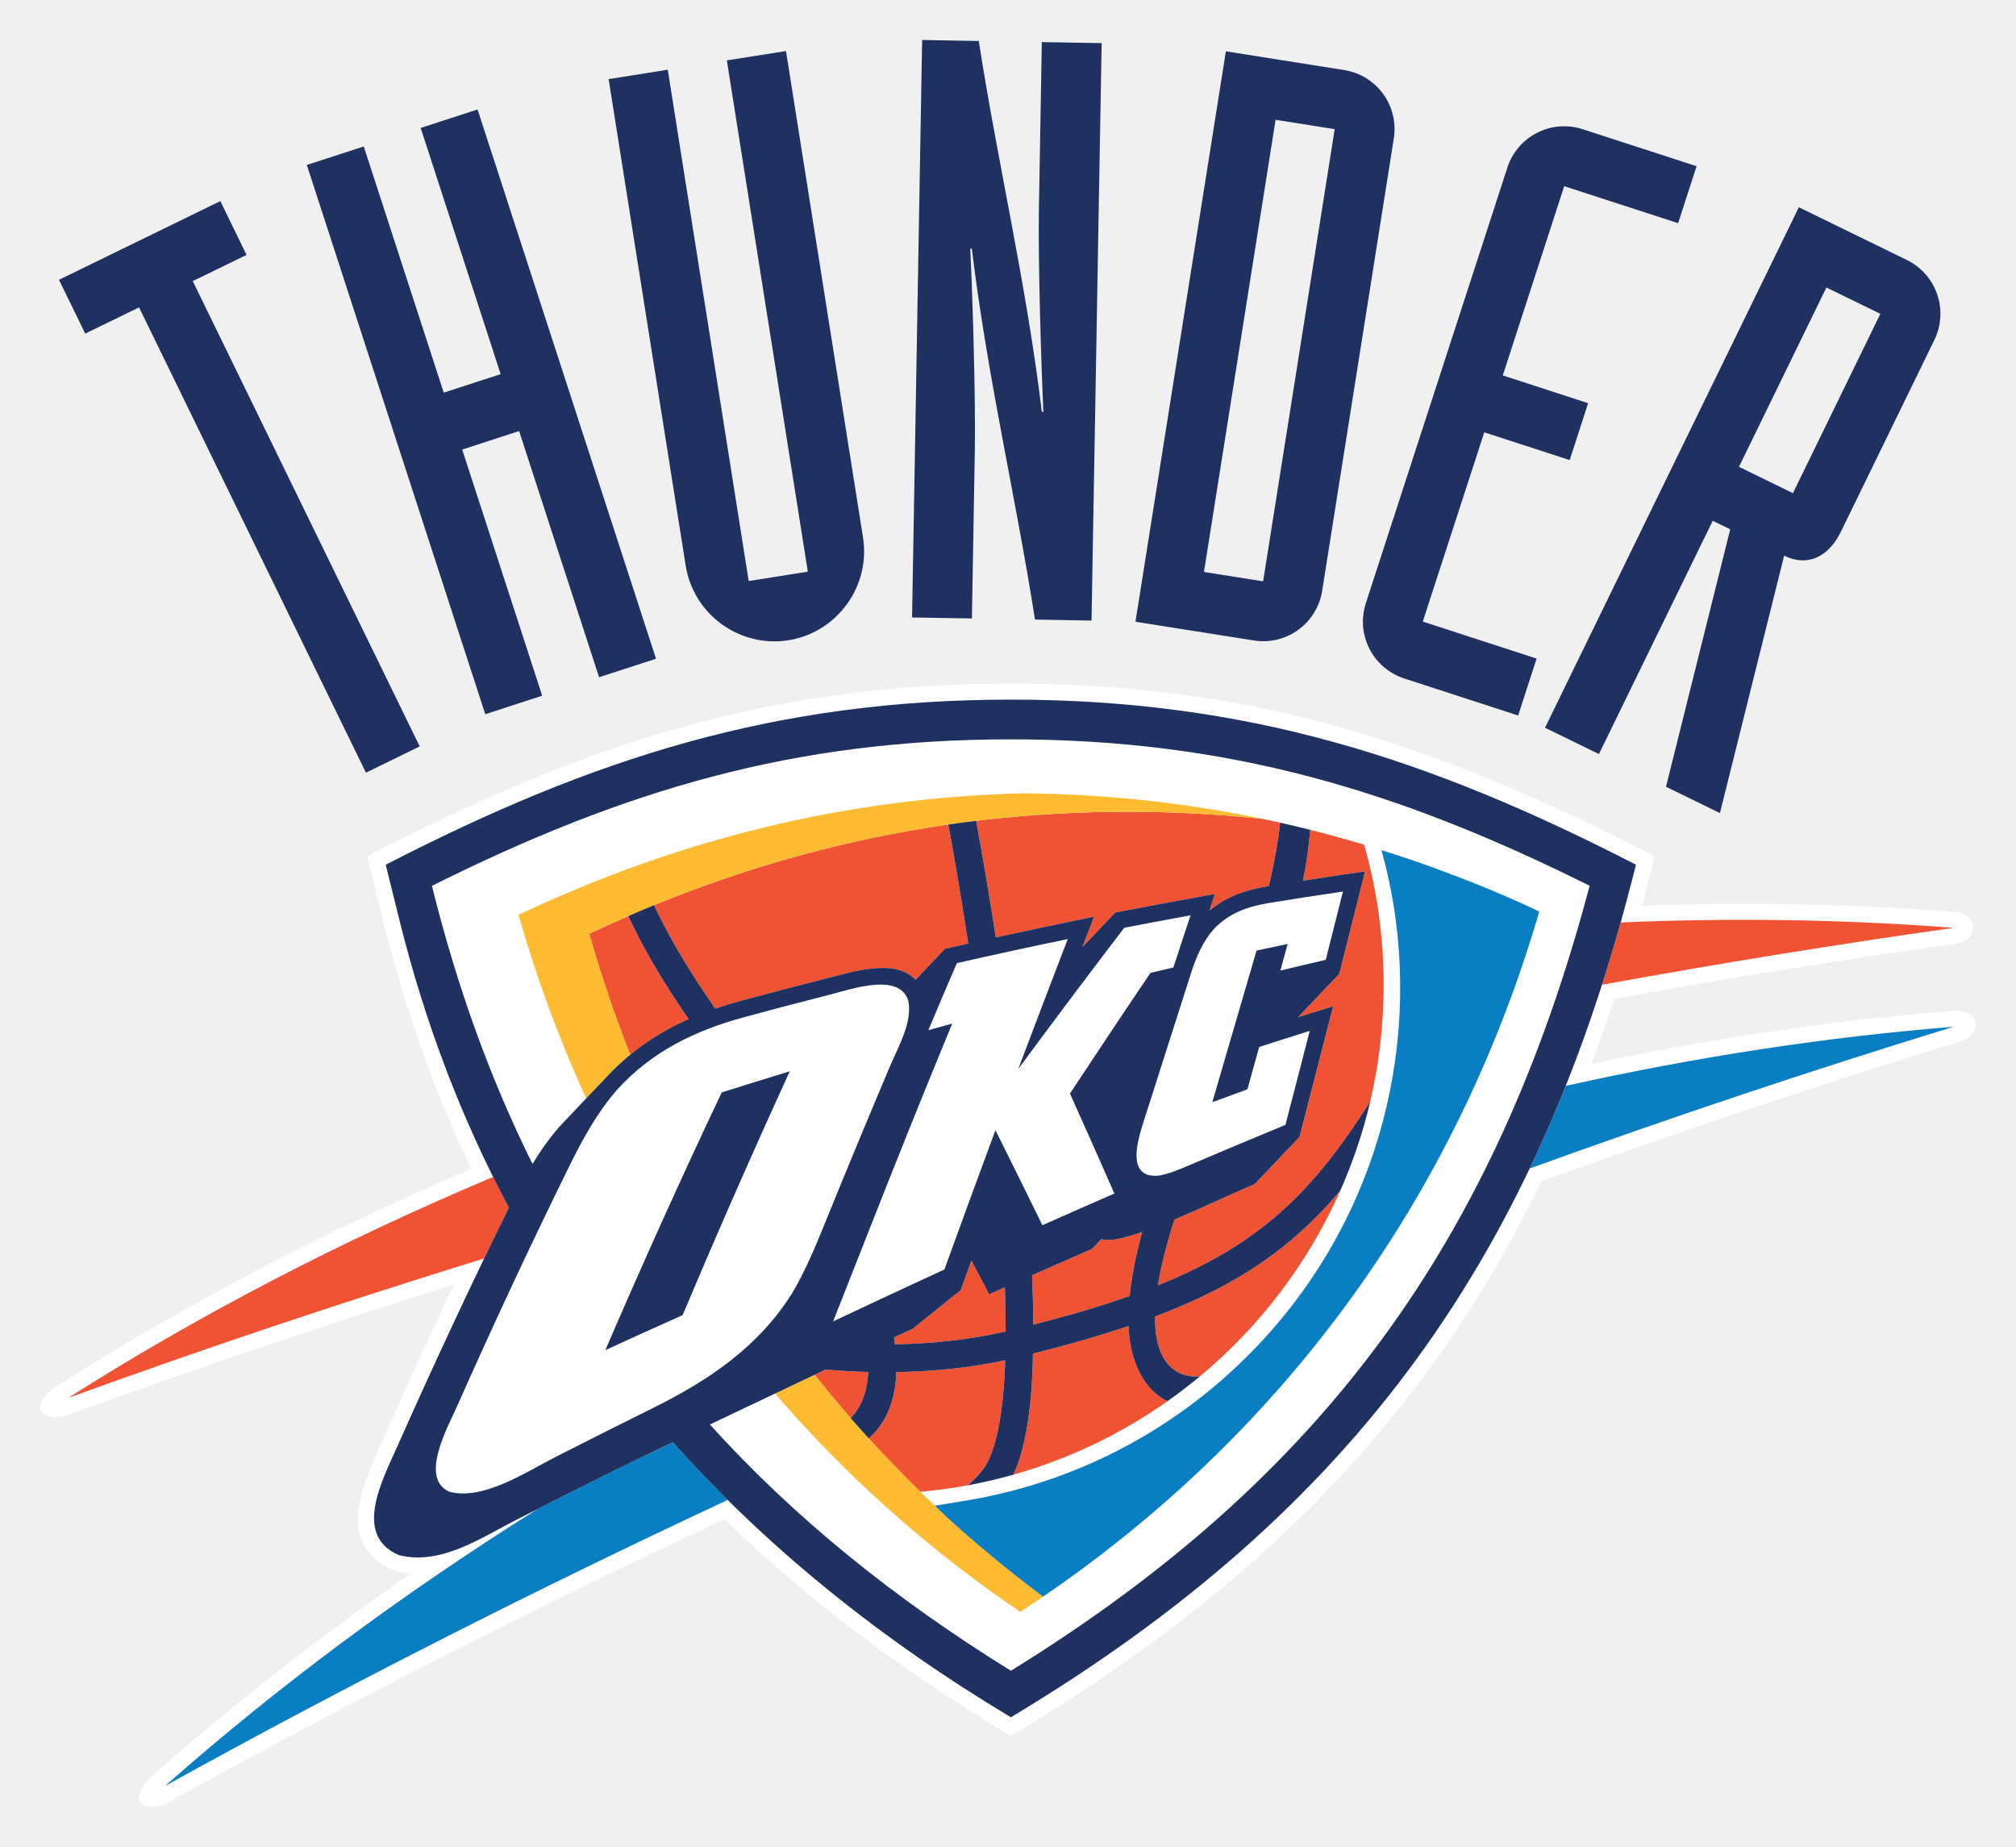
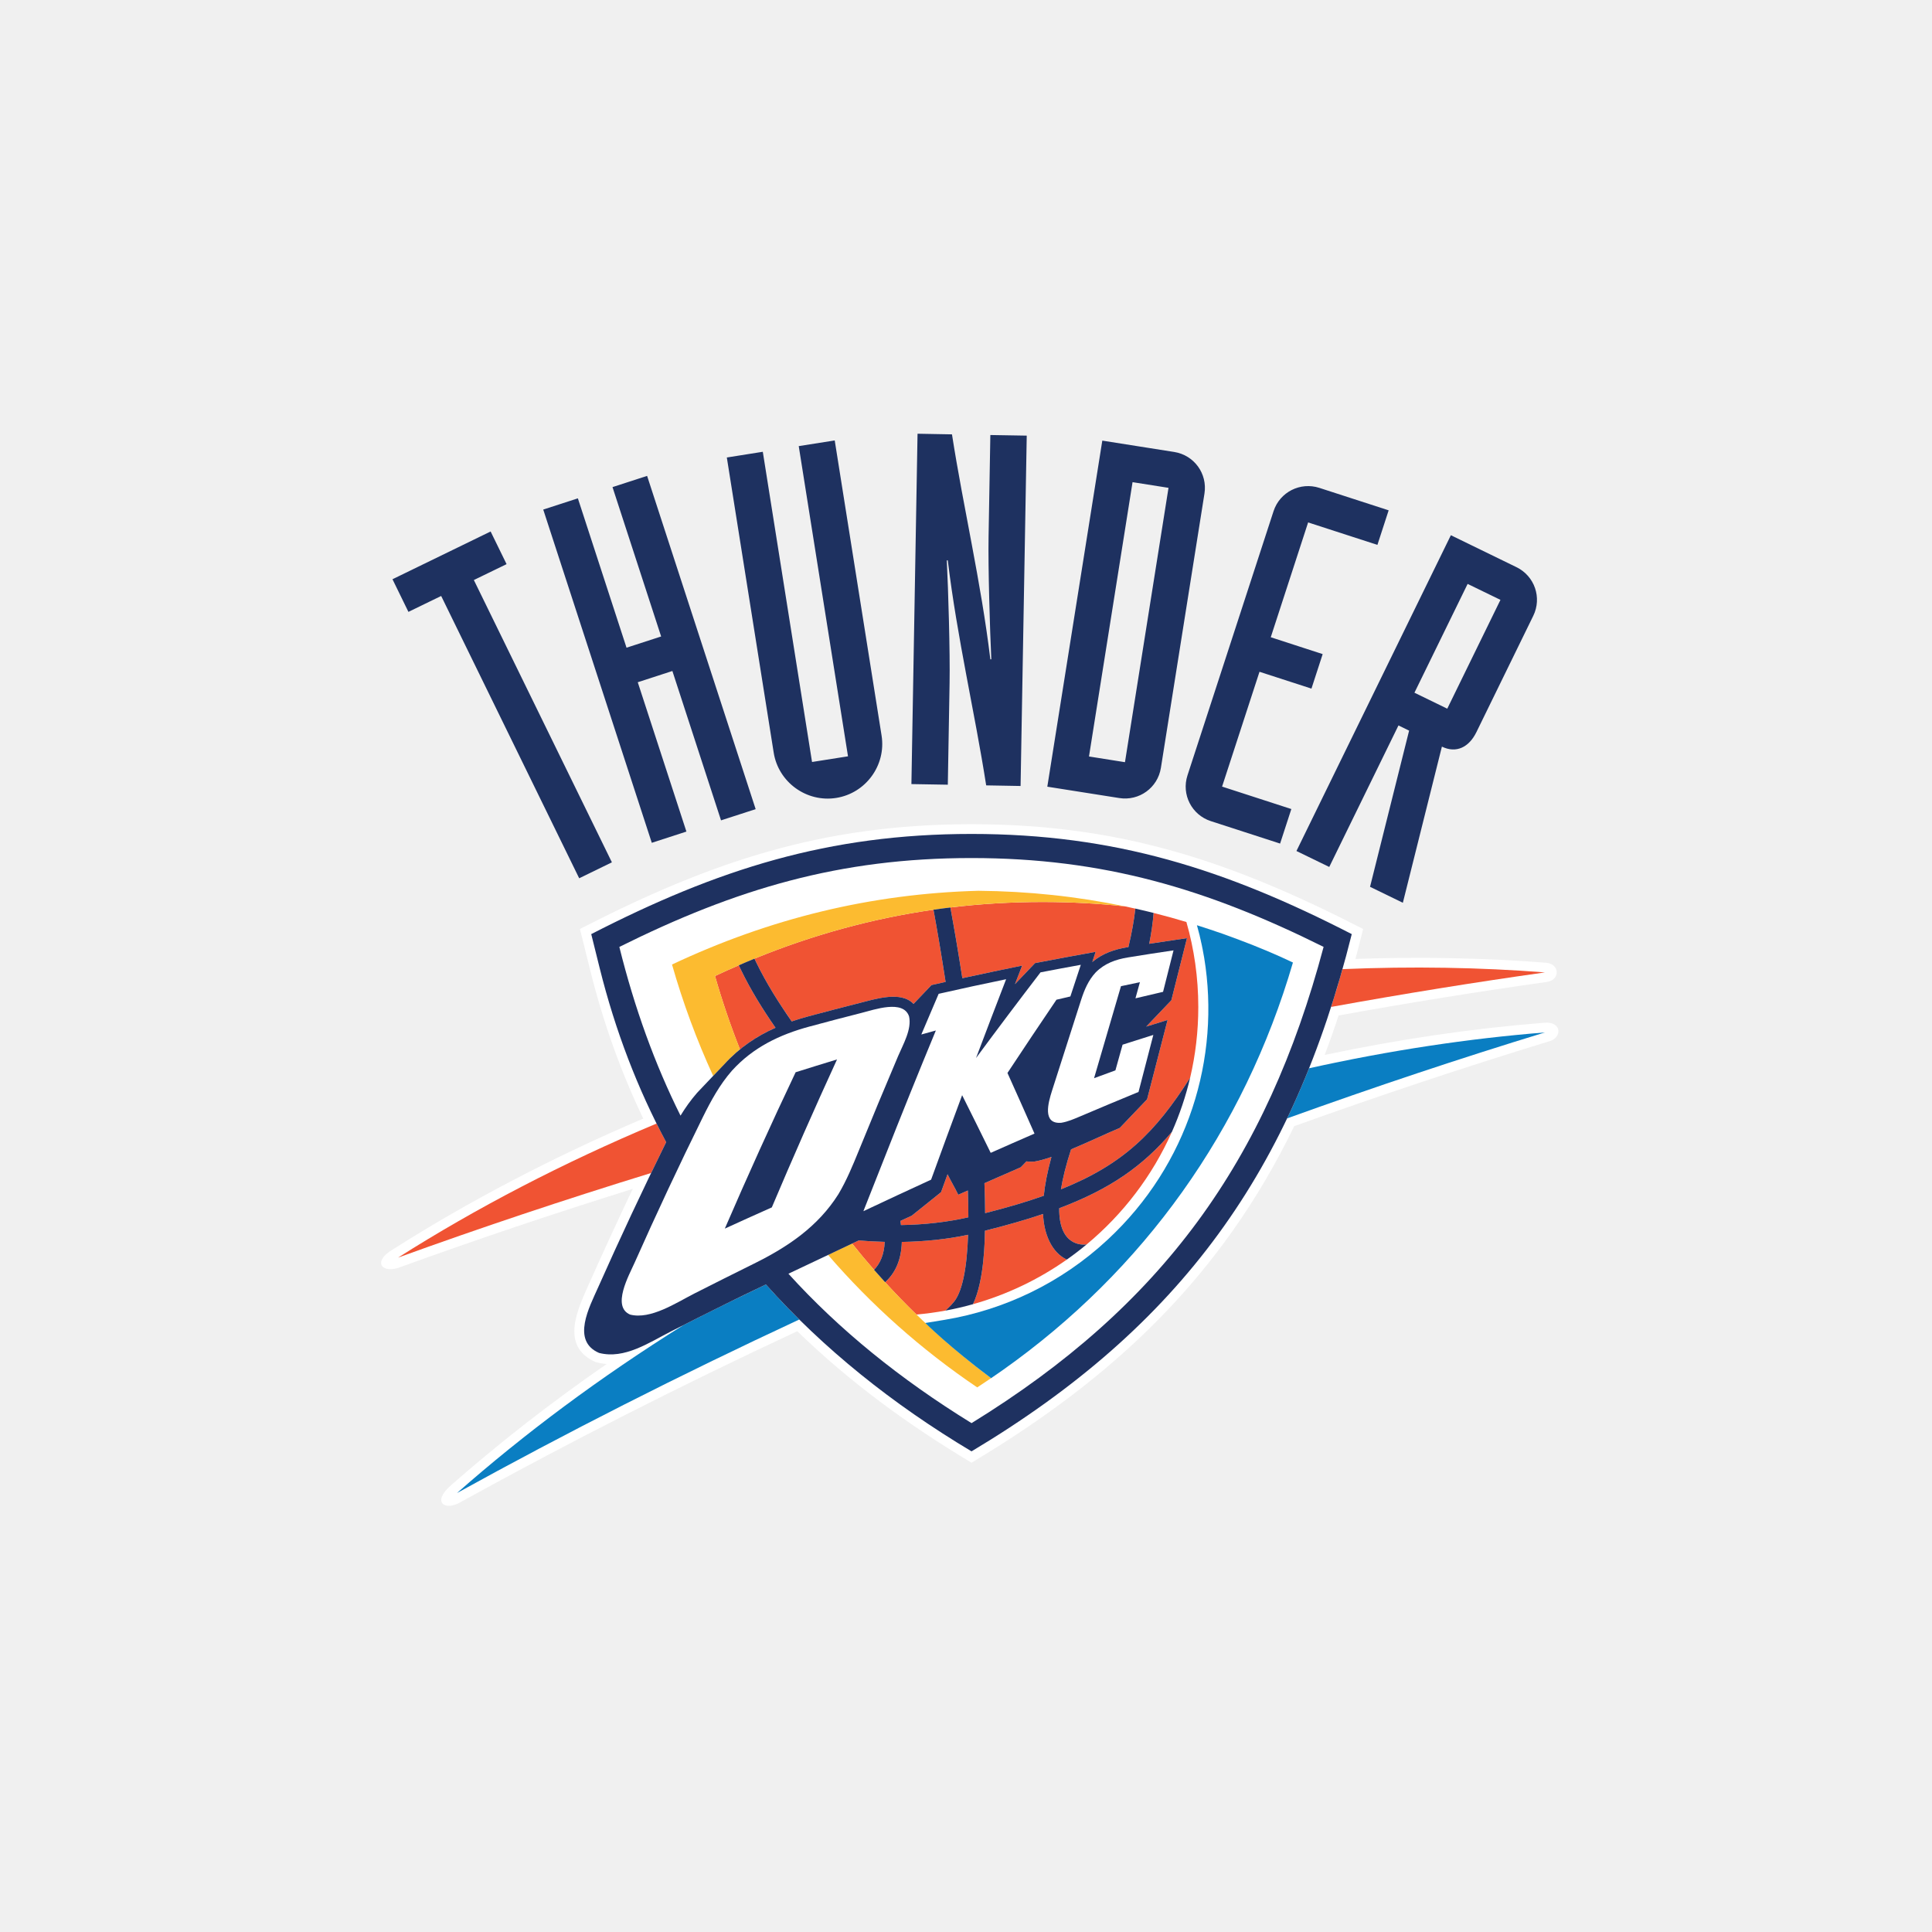
- <svg xmlns="http://www.w3.org/2000/svg" version="1.1" id="Layer_1" x="0px" y="0px" width="250px" height="229px" viewBox="0 0 250 229" enable-background="new 0 0 250 229" xml:space="preserve">
-   <g>
-     <path fill="#1E3160" d="M45.378,95.801l6.668-3.258L23.905,34.854l6.67-3.247l-3.252-6.675L7.317,34.693l3.25,6.669l6.676-3.25   L45.378,95.801z M60.178,88.553l7.057-2.296l-9.917-30.518l7.057-2.296l9.917,30.523l7.06-2.291L59.223,13.571l-7.054,2.293   l9.915,30.524l-7.057,2.293L45.109,18.16l-7.06,2.293L60.178,88.553z M97.47,6.328l-7.336,1.158l10.043,63.393l-7.332,1.158   L82.808,8.645l-7.333,1.167l9.555,60.321c0.959,6.043,6.695,10.209,12.737,9.25c6.041-0.954,10.207-6.693,9.255-12.736L97.47,6.328   z M113.102,76.554l7.422,0.125l0.36-20.753c0.111-6.318-0.266-19.06-0.566-25.089l0.2,0.006   c1.929,15.983,5.476,30.889,7.827,45.974l7.012,0.126l1.255-71.598l-7.418-0.125l-0.362,20.75   c-0.108,6.321,0.269,19.069,0.559,25.086l-0.196-0.003c-1.931-15.977-5.48-30.886-7.822-45.968l-7.021-0.129L113.102,76.554z    M140.807,77.086l14.667,2.32c4.06,0.646,7.842-2.106,8.488-6.169l8.881-56.06c0.638-4.066-2.106-7.851-6.172-8.495l-14.654-2.319   L140.807,77.086z M158.183,14.852l7.33,1.161l-8.875,56.065l-7.336-1.167L158.183,14.852z M210.39,20.608l-14.113-4.583   c-3.908-1.27-8.082,0.851-9.354,4.765L169.38,74.772c-1.27,3.911,0.859,8.083,4.762,9.352l14.119,4.586l2.291-7.056l-14.117-4.589   l7.626-23.462l10.592,3.44l2.287-7.052l-10.583-3.446l7.617-23.462L208.1,27.67L210.39,20.608z M191.593,90.229l31.48-64.534   l13.364,6.526c3.712,1.808,5.236,6.242,3.432,9.948l-11.596,23.781c-1.503,3.071-4.101,4.379-7.028,2.948l-7.96,31.91l-6.689-3.262   l7.965-31.918l-2.17-1.059l-14.111,28.92L191.593,90.229z M226.489,35.646L215.648,57.88l6.69,3.264l10.843-22.236L226.489,35.646z   " />
-     <path fill="#FFFFFF" d="M50.981,195.063c-0.755-0.059-1.486-0.19-2.211-0.378c-7.475-3.249-3.599-11.001-1.369-16.053   c2.886-6.487,5.848-12.943,8.897-19.361c-16.171,5.061-31.919,10.373-47.165,15.913c-3.822,1.623-6.146-0.937-1.734-3.54   c15.49-9.857,32.604-18.852,51.043-26.735c-4.507-9.416-8.126-19.48-10.798-30.238l-2.112-8.509   c26.78-13.789,49.414-21.409,79.827-21.409c30.405,0.003,53.042,7.623,79.824,21.412c-0.5,2.044-1.021,4.083-1.562,6.119   c13.32-0.465,26.294-0.196,38.775,0.775c2.989,0.205,2.989,3.642,0.122,3.943c-13.879,1.961-28.011,4.236-42.332,6.834   c-0.892,2.747-1.84,5.435-2.837,8.073c15.274-3.244,30.245-5.432,44.736-6.581c3.727-0.34,3.773,3.229,0.743,3.875   c-16.948,5.198-34.212,10.952-51.687,17.256c-14.871,30.758-36.698,51.339-65.784,68.775   c-12.925-7.758-24.711-16.366-35.523-26.873c-23.886,11.156-46.756,22.824-68.412,34.803c-3.273,2.071-6.225,0.274-2.276-3.229   C28.92,211.313,39.561,202.979,50.981,195.063" />
-     <path fill="#0A7EC2" d="M20.462,221.437c13.748-12.154,29.239-23.711,46.214-34.35c3.192-1.621,6.39-3.218,9.594-4.81   c1.324-0.652,3.915-1.91,7.171-3.472c2.184,2.457,4.451,4.844,6.799,7.166C65.861,197.345,42.531,209.218,20.462,221.437    M194.173,134.628c16.428-3.65,32.527-6.084,48.068-7.321c-17.224,5.279-34.771,11.139-52.547,17.564   C191.283,141.563,192.763,138.146,194.173,134.628" />
-     <path fill="#F05333" d="M8.456,173.321c15.951-10.142,33.62-19.376,52.694-27.396c0.632,1.278,1.29,2.548,1.956,3.8   c-1.027,2.1-2.046,4.194-3.058,6.3C42.316,161.498,25.099,167.271,8.456,173.321 M200.982,114.37   c14.198-0.6,27.999-0.366,41.259,0.669c-14.277,2.021-28.824,4.369-43.581,7.054C199.473,119.569,200.245,116.997,200.982,114.37" />
-     <path fill="#FFFFFF" d="M125.357,91.668c26.887,0,47.971,6.289,71.773,18.153c-11.647,43.89-32.957,73.372-71.768,97.326   c-14.577-9.016-26.972-19.075-37.33-30.533c4.604-2.188,9.798-4.656,14.362-6.813c1.849,0.17,3.616,0.264,5.265,0.302   c-0.101,2.53-0.898,4.388-2.173,5.716c0.743,0.851,1.498,1.696,2.255,2.53c2.01-1.799,3.304-4.458,3.408-8.231   c4.721-0.079,9.277-0.559,13.51-1.463c-0.24,6.921-1.204,12.011-3.172,14.029c-0.069,0.062-0.108,0.117-0.138,0.178   c-0.494,0.524-0.935,0.954-1.312,1.29c1.901-0.351,3.77-0.792,5.616-1.311c2.371-4.911,2.406-13.52,2.441-15.014   c4.405-1.106,8.325-2.221,11.853-3.426c0.138,4.04,1.752,7.9,4.838,9.322c1.39-0.977,2.738-2.019,4.043-3.098   c-0.781,0.114-5.669,0.453-5.593-7.397c10.328-3.896,17.05-8.591,22.968-15.597c1.562-3.53,2.822-7.233,3.718-11.065   c-7.082,11.165-13.602,17.688-26.335,22.798c0.365-2.249,1.023-4.949,2.065-8.167c3.715-1.559,7.594-3.413,9.925-4.376l5.569-5.847   c1.401-5.406,2.79-10.812,4.18-16.217l-4.353,1.356l5.119-5.382c1.07-4.229,2.13-8.464,3.186-12.696   c-2.565,0.375-5.134,0.757-7.696,1.155c0.427-2.115,0.731-4.212,0.896-6.304c-1.234-0.313-2.475-0.608-3.721-0.889   c-0.264,2.352-0.72,4.958-1.416,7.863l-0.356,0.059c-2.408,0.403-4.868,1.19-7.009,2.998l0.685-2.083   c-4.125,0.746-8.237,1.503-12.353,2.302l-4.096,4.303l0.138-0.349l1.328-3.442c-4.069,0.831-8.132,1.69-12.192,2.574   c-0.849-5.485-1.695-10.443-2.436-14.453c-1.149,0.135-2.3,0.29-3.447,0.456c0.743,4.063,1.612,9.138,2.47,14.755l-2.875,0.645   l-3.66,3.853c-2.563-2.709-7.765-1.004-11.043-0.176c-3.55,0.901-7.105,1.825-10.646,2.785c-1.061,0.292-2.115,0.614-3.147,0.968   c-2.66-3.835-5.155-7.782-7.216-12.038l-0.375-0.79c-1.072,0.442-2.141,0.89-3.201,1.357l0.455,0.945   c2.007,4.158,4.427,8.048,7.034,11.819c-3.823,1.702-7.357,4.066-10.418,7.438c0,0-4.976,5.21-5.556,5.848   c-1.294,1.485-2.409,3.063-3.389,4.674c-5.223-10.516-9.366-21.953-12.471-34.479C77.369,97.963,98.459,91.662,125.357,91.668    M127.989,158.107c2.472-1.094,4.943-2.167,7.406-3.25l1.161-1.208c0.489,0.082,1.048,0.1,1.677,0.035   c0.959-0.161,2.135-0.491,3.416-0.936c-0.831,3.033-1.331,5.651-1.564,7.933c-3.517,1.249-7.465,2.416-11.955,3.551   C128.124,162.272,128.077,160.226,127.989,158.107 M110.866,165.821l2.321-1.077l5.958-4.791l1.327-3.665   c0.86,1.743,1.33,2.428,2.184,4.186l1.956-0.865c0.069,1.89,0.103,3.724,0.103,5.479c-4.305,0.982-8.948,1.51-13.742,1.585   L110.866,165.821z" />
-     <path fill="#F05333" d="M139.842,100.651c5.687,0,11.285,0.298,16.819,0.895c4.2,0.88,8.369,1.945,12.499,3.191   c1.576,5.517,2.425,11.344,2.425,17.365c0,4.979-0.573,9.816-1.664,14.465c-7.082,11.165-13.602,17.688-26.335,22.798   c0.365-2.249,1.023-4.949,2.065-8.167c3.715-1.559,7.594-3.413,9.925-4.376l5.569-5.847c1.401-5.406,2.79-10.812,4.18-16.217   l-4.353,1.356l5.119-5.382c1.07-4.229,2.13-8.464,3.186-12.696c-2.565,0.375-5.134,0.757-7.696,1.155   c0.427-2.115,0.731-4.212,0.896-6.304c-1.234-0.313-2.475-0.608-3.721-0.889c-0.264,2.352-0.72,4.958-1.416,7.863l-0.356,0.059   c-2.408,0.403-4.868,1.19-7.009,2.998l0.685-2.083c-4.125,0.746-8.237,1.503-12.353,2.302l-4.096,4.303l0.138-0.349l1.328-3.442   c-4.069,0.831-8.132,1.69-12.192,2.574c-0.849-5.485-1.695-10.443-2.436-14.453C127.214,101.025,133.474,100.651,139.842,100.651    M166.203,147.633c-3.967,8.954-9.951,16.805-17.375,22.994c-0.781,0.114-5.669,0.453-5.593-7.397   C153.563,159.333,160.285,154.639,166.203,147.633 M144.785,173.725c-5.751,4.052-12.197,7.161-19.131,9.117   c2.371-4.911,2.406-13.52,2.441-15.014c4.405-1.106,8.325-2.221,11.853-3.426C140.085,168.442,141.699,172.303,144.785,173.725    M120.038,184.152c-1.938,0.357-3.913,0.626-5.905,0.805c-2.201-2.141-4.333-4.35-6.391-6.607c2.01-1.799,3.304-4.458,3.408-8.231   c4.721-0.079,9.277-0.559,13.51-1.463c-0.24,6.921-1.204,12.011-3.172,14.029c-0.069,0.062-0.108,0.117-0.138,0.178   C120.855,183.387,120.415,183.816,120.038,184.152 M105.486,175.819c-1.525-1.755-3.017-3.546-4.466-5.368l1.375-0.649   c1.849,0.17,3.616,0.264,5.265,0.302C107.559,172.634,106.762,174.491,105.486,175.819 M78.154,130.77   c-1.926-4.879-3.627-9.881-5.087-14.992c1.606-0.761,3.221-1.489,4.841-2.191l0.455,0.945c2.007,4.158,4.427,8.048,7.034,11.819   C82.833,127.493,80.401,128.93,78.154,130.77 M81.11,112.229c11.853-4.853,23.978-8.196,36.492-10.001   c0.743,4.063,1.612,9.138,2.47,14.755l-2.875,0.645l-3.66,3.853c-2.563-2.709-7.765-1.004-11.043-0.176   c-3.55,0.901-7.105,1.825-10.646,2.785c-1.061,0.292-2.115,0.614-3.147,0.968c-2.66-3.835-5.155-7.782-7.216-12.038L81.11,112.229z    M127.989,158.107c2.472-1.094,4.943-2.167,7.406-3.25l1.161-1.208c0.489,0.082,1.048,0.1,1.677,0.035   c0.959-0.161,2.135-0.491,3.416-0.936c-0.831,3.033-1.331,5.651-1.564,7.933c-3.517,1.249-7.465,2.416-11.955,3.551   C128.124,162.272,128.077,160.226,127.989,158.107 M110.866,165.821l2.321-1.077l5.958-4.791l1.327-3.665   c0.86,1.743,1.33,2.428,2.184,4.186l1.956-0.865c0.069,1.89,0.103,3.724,0.103,5.479c-4.305,0.982-8.948,1.51-13.742,1.585   L110.866,165.821z" />
-     <path fill="#FCBB30" d="M126.521,199.846c-11.419-7.736-21.607-16.849-30.411-27.074l4.91-2.32   c1.449,1.822,2.941,3.613,4.465,5.368c0.743,0.851,1.498,1.696,2.257,2.53c6.52,7.157,13.739,13.722,21.608,19.606   C128.416,198.594,127.475,199.223,126.521,199.846 M72.693,136.189c-3.346-7.301-6.153-14.903-8.394-22.764   c19.923-9.404,40.548-14.477,62.447-15.067c10.238,0.088,20.187,1.158,29.915,3.188c-5.534-0.597-11.133-0.898-16.816-0.898   c-6.371,0-12.631,0.374-18.795,1.12c-1.151,0.135-2.303,0.292-3.444,0.459c-12.521,1.805-24.643,5.148-36.492,10.001   c-1.075,0.442-2.146,0.89-3.206,1.357c-1.619,0.702-3.234,1.43-4.84,2.191c1.458,5.111,3.161,10.113,5.085,14.992   c-1.104,0.901-2.165,1.907-3.171,3.019L72.693,136.189z" />
-     <path fill="#1E3160" d="M47.833,107.212c25.753-13.256,48.346-20.47,77.524-20.47c29.18,0,51.777,7.213,77.512,20.47   c-11.955,48.184-34.788,80.094-77.512,105.703c-16.118-9.658-30.205-20.973-41.917-34.106c-3.256,1.559-5.843,2.813-7.171,3.472   c-4.031,2.001-8.063,4.022-12.076,6.067c-4.53,2.305-9.555,5.806-14.773,4.449c-5.7-2.476-1.944-9.41-0.197-13.356   c4.43-9.986,9.058-19.899,13.882-29.713c-5.794-10.879-10.351-22.702-13.542-35.536L47.833,107.212z M125.357,91.668   c-26.898-0.006-47.988,6.295-71.794,18.162c3.105,12.521,7.248,23.976,12.471,34.479c0.98-1.611,2.094-3.188,3.389-4.674   c0.581-0.638,5.556-5.848,5.556-5.848c3.061-3.372,6.595-5.736,10.418-7.438c-2.606-3.771-5.027-7.661-7.034-11.819l-0.455-0.945   c1.06-0.468,2.129-0.916,3.201-1.357l0.375,0.79c2.061,4.256,4.556,8.203,7.216,12.038c1.033-0.354,2.087-0.676,3.147-0.968   c3.541-0.96,7.096-1.884,10.646-2.785c3.279-0.828,8.48-2.533,11.043,0.176l3.66-3.853l2.875-0.645   c-0.858-5.617-1.727-10.692-2.47-14.755c1.147-0.167,2.298-0.321,3.447-0.456c0.74,4.01,1.587,8.968,2.436,14.453   c4.06-0.884,8.123-1.744,12.192-2.574l-1.328,3.442l-0.138,0.349l4.096-4.303c4.115-0.798,8.228-1.556,12.353-2.302l-0.685,2.083   c2.141-1.808,4.601-2.595,7.009-2.998l0.356-0.059c0.696-2.905,1.152-5.511,1.416-7.863c1.246,0.281,2.486,0.576,3.721,0.889   c-0.164,2.092-0.469,4.189-0.896,6.304c2.563-0.398,5.131-0.781,7.696-1.155c-1.056,4.232-2.115,8.468-3.186,12.696l-5.119,5.382   l4.353-1.356c-1.39,5.405-2.778,10.811-4.18,16.217l-5.569,5.847c-2.331,0.963-6.21,2.817-9.925,4.376   c-1.042,3.218-1.7,5.918-2.065,8.167c12.733-5.11,19.253-11.633,26.335-22.798c-0.896,3.832-2.156,7.535-3.718,11.065   c-5.918,7.006-12.64,11.7-22.968,15.597c-0.076,7.851,4.812,7.512,5.593,7.397c-1.305,1.079-2.653,2.121-4.043,3.098   c-3.086-1.422-4.7-5.282-4.838-9.322c-3.527,1.205-7.447,2.319-11.853,3.426c-0.035,1.494-0.07,10.103-2.441,15.014   c-1.846,0.519-3.715,0.96-5.616,1.311c0.377-0.336,0.817-0.766,1.312-1.29c0.029-0.061,0.069-0.116,0.138-0.178   c1.969-2.019,2.933-7.108,3.172-14.029c-4.233,0.904-8.789,1.384-13.51,1.463c-0.104,3.773-1.398,6.433-3.408,8.231   c-0.758-0.834-1.512-1.68-2.255-2.53c1.275-1.328,2.073-3.186,2.173-5.716c-1.649-0.038-3.417-0.132-5.265-0.302   c-4.564,2.156-9.758,4.625-14.362,6.813c10.358,11.458,22.753,21.518,37.33,30.533c38.811-23.954,60.12-53.437,71.768-97.326   C173.328,97.957,152.244,91.668,125.357,91.668 M127.989,158.107c0.088,2.118,0.135,4.165,0.141,6.125   c4.49-1.135,8.438-2.302,11.955-3.551c0.233-2.281,0.733-4.899,1.564-7.933c-1.281,0.444-2.457,0.774-3.416,0.936   c-0.629,0.064-1.188,0.047-1.677-0.035l-1.161,1.208C132.933,155.94,130.461,157.014,127.989,158.107 M110.866,165.821l0.105,0.851   c4.794-0.075,9.438-0.603,13.742-1.585c0-1.755-0.034-3.589-0.103-5.479l-1.956,0.865c-0.854-1.758-1.324-2.442-2.184-4.186   l-1.327,3.665l-5.958,4.791L110.866,165.821z" />
-     <path fill="#FFFFFF" d="M92.296,126.109c-6.054,1.645-11.461,4.236-15.786,9.019c-2.483,2.846-4.253,6.104-5.904,9.445   c-4.845,9.84-9.483,19.765-13.925,29.78c-1.162,2.612-4.721,8.963-0.932,10.609c4.193,1.088,9.438-2.434,13.141-4.32   c4.019-2.045,8.054-4.068,12.095-6.075c6.883-3.411,13.053-7.556,17.238-14.213c1.668-2.812,2.907-5.827,4.13-8.834   c2.627-6.468,5.305-12.933,8.037-19.376c1.021-2.413,2.807-5.458,2.24-8.094c-1.151-3.537-7.13-1.378-9.729-0.729   C99.367,124.223,95.826,125.147,92.296,126.109 M84.645,163.06c-3.202,1.428-6.391,2.867-9.581,4.335   c4.627-10.727,9.426-21.382,14.437-31.951c2.801-0.886,5.613-1.761,8.437-2.62C93.35,142.842,88.926,152.921,84.645,163.06    M139.421,115.028c-4.435,5.791-8.816,11.632-13.146,17.508c2.03-5.379,4.071-10.75,6.134-16.104   c-4.593,0.942-9.175,1.941-13.752,2.982c-1.189,2.765-2.369,5.537-3.534,8.313c0.981-0.275,1.976-0.55,2.962-0.819   c-3.604,8.714-7.114,17.466-10.555,26.229c-1.415,3.565-2.815,7.132-4.218,10.697c4.595-2.168,9.194-4.32,13.804-6.441   c2.087-5.765,4.193-11.521,6.326-17.267c1.958,3.92,3.896,7.845,5.824,11.785c2.966-1.325,5.949-2.633,8.928-3.932   c-1.813-4.136-3.656-8.266-5.511-12.391c3.299-5.005,6.622-9.995,9.988-14.968c0.945-0.222,1.89-0.447,2.835-0.667   c0.708-2.152,1.416-4.307,2.127-6.466C144.891,113.984,142.152,114.496,139.421,115.028 M157.217,111.983   c-2.472,0.413-4.703,1.199-6.546,3.054c-1.51,1.629-2.312,3.567-2.979,5.632c-1.971,6.175-3.948,12.355-5.923,18.539   c-0.775,2.44-2.039,6.889,1.881,6.559c1.334-0.22,2.592-0.77,3.844-1.302c3.96-1.69,7.927-3.355,11.905-4.996   c1.015-3.879,2.023-7.764,3.019-11.653c-2.095,0.655-4.174,1.319-6.269,1.992c-0.491,1.746-0.978,3.504-1.46,5.25   c-1.456,0.538-2.901,1.064-4.353,1.598c1.831-6.269,3.668-12.534,5.487-18.803c1.287-0.281,2.574-0.552,3.861-0.817   c-0.307,1.098-0.603,2.2-0.909,3.298c1.875-0.448,3.753-0.898,5.628-1.325c0.717-2.821,1.43-5.65,2.132-8.473   C163.43,110.991,160.317,111.471,157.217,111.983" />
-     <path fill="#0A7EC2" d="M173.925,106.25c1.884,0.617,3.646,1.246,5.403,1.91c4.414,1.638,8.321,3.314,11.551,4.859   c-9.969,34.208-30.386,62.897-59.187,83.312l-2.346,1.626c-8.436-6.313-13.415-11.273-13.415-11.273l3.971-0.652   c12.047-2.012,23.654-7.462,33.251-16.418c16.356-15.261,23-37.05,19.63-57.583c-0.082-0.465-0.175-0.93-0.257-1.395l-0.032-0.199   l-0.041-0.216l-0.05-0.228l-0.044-0.217l-0.044-0.237l-0.047-0.219l-0.056-0.249l-0.056-0.237l-0.047-0.219l-0.035-0.187   l-0.067-0.264l-0.052-0.246l-0.05-0.184l-0.032-0.185l-0.047-0.181c-0.185-0.737-0.349-1.363-0.518-1.969   C172.193,105.682,173.065,105.966,173.925,106.25 M174.241,106.65c1.761,0.603,3.577,1.237,5.306,1.89   C177.786,107.873,176.014,107.247,174.241,106.65" />
+ <svg xmlns="http://www.w3.org/2000/svg" width="512px" height="512px" viewBox="0 0 512 512" version="1.1">
+   <defs />
+   <g id="NBA" stroke="none" stroke-width="1" fill="none" fill-rule="evenodd">
+     <g id="oklahoma-city-thunder">
+       <g transform="translate(101, 115)" id="Group">
+         <g>
+           <path d="M52.491,117.751 L61.16,113.526 L24.576,38.715 L33.248,34.504 L29.02,25.848 L3.012,38.506 L7.237,47.154 L15.916,42.94 L52.491,117.751 L52.491,117.751 Z M71.731,108.352 L80.906,105.374 L68.013,65.799 L77.188,62.821 L90.08,102.403 L99.258,99.432 L70.49,11.115 L61.32,14.088 L74.209,53.672 L65.035,56.646 L52.142,17.066 L42.964,20.04 L71.731,108.352 L71.731,108.352 Z M120.211,1.722 L110.674,3.224 L123.73,85.432 L114.198,86.934 L101.15,4.727 L91.618,6.24 L104.039,84.465 C105.286,92.301 112.743,97.704 120.597,96.46 C128.45,95.223 133.866,87.781 132.629,79.944 L120.211,1.722 L120.211,1.722 Z M140.533,92.791 L150.181,92.954 L150.649,66.041 C150.793,57.848 150.303,41.324 149.913,33.506 L150.173,33.513 C152.681,54.24 157.292,73.57 160.349,93.133 L169.464,93.296 L171.096,0.447 L161.452,0.285 L160.982,27.194 C160.841,35.391 161.331,51.923 161.708,59.726 L161.453,59.722 C158.943,39.003 154.329,19.669 151.285,0.11 L142.158,-0.057 L140.533,92.791 L140.533,92.791 Z M176.549,93.481 L195.616,96.49 C200.894,97.328 205.811,93.759 206.651,88.49 L218.196,15.791 C219.025,10.518 215.458,5.61 210.172,4.775 L191.122,1.768 L176.549,93.481 L176.549,93.481 Z M199.138,12.776 L208.667,14.282 L197.129,86.987 L187.593,85.474 L199.138,12.776 L199.138,12.776 Z M267.007,20.241 L248.66,14.297 C243.58,12.65 238.154,15.401 236.5,20.477 L213.694,90.481 C212.043,95.552 214.811,100.963 219.885,102.608 L238.239,108.555 L241.218,99.405 L222.865,93.454 L232.779,63.029 L246.549,67.49 L249.522,58.344 L235.764,53.876 L245.666,23.45 L264.03,29.399 L267.007,20.241 L267.007,20.241 Z M242.571,110.525 L283.495,26.837 L300.868,35.3 C305.694,37.645 307.675,43.395 305.33,48.201 L290.255,79.04 C288.301,83.023 284.924,84.719 281.118,82.863 L270.771,124.244 L262.075,120.014 L272.429,78.623 L269.608,77.249 L251.264,114.753 L242.571,110.525 L242.571,110.525 Z M287.936,39.742 L273.842,68.575 L282.539,72.808 L296.635,43.972 L287.936,39.742 L287.936,39.742 Z" id="Shape" fill="#1E3160" />
+           <path d="M59.775,246.474 C58.794,246.398 57.843,246.228 56.901,245.984 C47.184,241.771 52.222,231.718 55.121,225.167 C58.873,216.754 62.724,208.382 66.687,200.059 C45.665,206.622 25.193,213.511 5.373,220.695 C0.404,222.8 -2.617,219.48 3.119,216.105 C23.256,203.322 45.504,191.657 69.475,181.435 C63.615,169.224 58.911,156.173 55.437,142.222 L52.692,131.187 C87.506,113.306 116.93,103.424 156.467,103.424 C195.993,103.428 225.421,113.31 260.238,131.191 C259.588,133.842 258.911,136.486 258.207,139.126 C275.523,138.523 292.389,138.872 308.615,140.131 C312.5,140.397 312.5,144.854 308.773,145.245 C290.731,147.788 272.359,150.738 253.742,154.107 C252.582,157.669 251.35,161.155 250.054,164.576 C269.91,160.369 289.372,157.532 308.211,156.042 C313.056,155.601 313.115,160.229 309.176,161.067 C287.144,167.808 264.701,175.269 241.983,183.445 C222.651,223.332 194.276,250.021 156.464,272.632 C139.662,262.572 124.34,251.409 110.284,237.783 C79.232,252.25 49.501,267.381 21.349,282.916 C17.094,285.602 13.256,283.271 18.39,278.728 C31.096,267.547 44.929,256.74 59.775,246.474" id="Shape" fill="#FFFFFF" />
+           <path d="M20.101,280.676 C37.973,264.915 58.111,249.928 80.179,236.131 C84.328,234.029 88.486,231.958 92.651,229.893 C94.372,229.048 97.74,227.417 101.973,225.391 C104.812,228.577 107.76,231.673 110.812,234.684 C79.119,249.434 48.79,264.831 20.101,280.676 M245.925,168.102 C267.281,163.369 288.21,160.212 308.413,158.608 C286.022,165.454 263.211,173.053 240.102,181.385 C242.168,177.095 244.092,172.664 245.925,168.102" id="Shape" fill="#0A7EC2" />
+           <path d="M4.493,218.279 C25.229,205.127 48.199,193.152 72.995,182.752 C73.817,184.409 74.672,186.056 75.538,187.68 C74.203,190.403 72.878,193.119 71.562,195.85 C48.511,202.947 26.129,210.434 4.493,218.279 M254.777,141.831 C273.234,141.053 291.175,141.357 308.413,142.699 C289.853,145.32 270.942,148.365 251.758,151.847 C252.815,148.573 253.819,145.238 254.777,141.831" id="Shape" fill="#F05333" />
+           <path d="M156.464,112.391 C191.417,112.391 218.826,120.547 249.769,135.932 C234.628,192.849 206.925,231.081 156.471,262.145 C137.52,250.453 121.407,237.408 107.942,222.55 C113.927,219.712 120.679,216.512 126.612,213.715 C129.016,213.935 131.313,214.057 133.457,214.106 C133.325,217.387 132.289,219.797 130.632,221.519 C131.598,222.622 132.579,223.718 133.563,224.8 C136.176,222.467 137.858,219.018 137.994,214.126 C144.131,214.023 150.054,213.401 155.557,212.228 C155.245,221.204 153.992,227.804 151.433,230.421 C151.343,230.502 151.293,230.573 151.254,230.652 C150.612,231.332 150.038,231.889 149.548,232.325 C152.019,231.87 154.449,231.298 156.849,230.625 C159.931,224.256 159.977,213.092 160.022,211.155 C165.749,209.72 170.845,208.274 175.431,206.712 C175.611,211.951 177.709,216.957 181.72,218.801 C183.528,217.534 185.28,216.182 186.976,214.783 C185.961,214.931 179.607,215.371 179.706,205.191 C193.132,200.138 201.87,194.05 209.564,184.964 C211.595,180.387 213.232,175.585 214.397,170.615 C205.191,185.094 196.715,193.553 180.162,200.18 C180.636,197.263 181.492,193.762 182.846,189.589 C187.676,187.567 192.719,185.163 195.749,183.914 L202.988,176.332 C204.81,169.321 206.615,162.311 208.423,155.301 L202.764,157.06 L209.418,150.08 C210.809,144.596 212.187,139.104 213.56,133.616 C210.226,134.102 206.886,134.598 203.555,135.114 C204.11,132.371 204.506,129.652 204.72,126.939 C203.116,126.533 201.503,126.15 199.883,125.786 C199.54,128.836 198.947,132.216 198.042,135.983 L197.579,136.059 C194.449,136.582 191.251,137.603 188.468,139.947 L189.358,137.246 C183.995,138.213 178.65,139.195 173.299,140.231 L167.974,145.811 L168.154,145.359 L169.88,140.895 C164.59,141.973 159.309,143.087 154.03,144.233 C152.927,137.12 151.827,130.691 150.864,125.49 C149.37,125.665 147.874,125.866 146.383,126.082 C147.349,131.351 148.478,137.932 149.594,145.216 L145.856,146.053 L141.098,151.049 C137.766,147.536 131.004,149.747 126.742,150.821 C122.127,151.989 117.506,153.188 112.902,154.432 C111.523,154.811 110.153,155.229 108.811,155.688 C105.353,150.715 102.11,145.596 99.43,140.077 L98.943,139.052 C97.549,139.626 96.16,140.207 94.782,140.812 L95.373,142.038 C97.982,147.43 101.128,152.474 104.517,157.365 C99.547,159.572 94.953,162.637 90.974,167.01 C90.974,167.01 84.505,173.767 83.751,174.594 C82.069,176.52 80.62,178.566 79.346,180.655 C72.556,167.018 67.17,152.186 63.133,135.943 C94.08,120.555 121.497,112.384 156.464,112.391 L156.464,112.391 Z M159.886,198.55 C163.099,197.131 166.312,195.74 169.513,194.335 L171.023,192.769 C171.659,192.875 172.385,192.898 173.203,192.814 C174.45,192.605 175.978,192.177 177.644,191.6 C176.563,195.533 175.913,198.928 175.611,201.888 C171.038,203.507 165.906,205.021 160.069,206.493 C160.061,203.951 160,201.298 159.886,198.55 L159.886,198.55 Z M137.626,208.553 L140.643,207.157 L148.388,200.944 L150.114,196.191 C151.232,198.451 151.843,199.339 152.953,201.619 L155.496,200.498 C155.585,202.948 155.63,205.327 155.63,207.603 C150.033,208.876 143.997,209.561 137.765,209.658 L137.626,208.553 L137.626,208.553 Z" id="Shape" fill="#FFFFFF" />
+           <path d="M175.295,124.041 C182.688,124.041 189.965,124.427 197.159,125.201 C202.619,126.342 208.039,127.723 213.408,129.339 C215.457,136.494 216.56,144.05 216.56,151.858 C216.56,158.315 215.816,164.588 214.397,170.617 C205.191,185.095 196.715,193.554 180.162,200.181 C180.636,197.265 181.492,193.763 182.846,189.59 C187.676,187.568 192.719,185.164 195.749,183.915 L202.988,176.333 C204.81,169.322 206.615,162.312 208.423,155.303 L202.764,157.061 L209.418,150.082 C210.809,144.597 212.187,139.106 213.56,133.617 C210.226,134.104 206.886,134.599 203.555,135.115 C204.11,132.373 204.506,129.653 204.72,126.94 C203.116,126.534 201.503,126.152 199.883,125.787 C199.54,128.837 198.947,132.217 198.042,135.984 L197.579,136.061 C194.449,136.583 191.251,137.604 188.468,139.948 L189.358,137.247 C183.995,138.215 178.65,139.196 173.299,140.232 L167.974,145.813 L168.154,145.36 L169.88,140.896 C164.59,141.974 159.309,143.088 154.03,144.234 C152.927,137.121 151.827,130.692 150.864,125.492 C158.878,124.526 167.016,124.041 175.295,124.041 L175.295,124.041 Z M209.564,184.967 C204.407,196.579 196.628,206.76 186.976,214.786 C185.961,214.934 179.607,215.373 179.706,205.193 C193.132,200.14 201.87,194.052 209.564,184.967 L209.564,184.967 Z M181.72,218.803 C174.244,224.058 165.864,228.09 156.85,230.626 C159.933,224.258 159.978,213.093 160.024,211.156 C165.75,209.722 170.846,208.276 175.432,206.713 C175.611,211.952 177.709,216.959 181.72,218.803 L181.72,218.803 Z M149.549,232.325 C147.03,232.788 144.463,233.137 141.873,233.369 C139.012,230.592 136.24,227.728 133.565,224.801 C136.178,222.468 137.86,219.02 137.995,214.127 C144.132,214.024 150.055,213.402 155.558,212.23 C155.246,221.205 153.993,227.806 151.434,230.423 C151.345,230.503 151.294,230.574 151.255,230.653 C150.612,231.333 150.04,231.889 149.549,232.325 L149.549,232.325 Z M130.632,221.519 C128.649,219.243 126.71,216.92 124.826,214.557 L126.614,213.716 C129.017,213.936 131.314,214.058 133.458,214.107 C133.327,217.388 132.291,219.797 130.632,221.519 L130.632,221.519 Z M95.1,163.099 C92.596,156.772 90.385,150.285 88.487,143.657 C90.575,142.67 92.674,141.726 94.78,140.816 L95.372,142.041 C97.981,147.434 101.127,152.478 104.516,157.368 C101.183,158.849 98.021,160.713 95.1,163.099 L95.1,163.099 Z M98.943,139.055 C114.352,132.762 130.114,128.426 146.383,126.086 C147.349,131.355 148.478,137.936 149.594,145.22 L145.856,146.056 L141.098,151.053 C137.766,147.54 131.004,149.751 126.742,150.825 C122.127,151.993 117.506,153.191 112.902,154.436 C111.523,154.815 110.153,155.233 108.811,155.692 C105.353,150.718 102.11,145.6 99.43,140.081 L98.943,139.055 L98.943,139.055 Z M159.886,198.55 C163.099,197.131 166.312,195.74 169.513,194.335 L171.023,192.769 C171.659,192.875 172.385,192.898 173.203,192.814 C174.45,192.605 175.978,192.177 177.644,191.6 C176.563,195.533 175.913,198.928 175.611,201.888 C171.038,203.507 165.906,205.021 160.069,206.493 C160.061,203.951 160,201.298 159.886,198.55 L159.886,198.55 Z M137.626,208.553 L140.643,207.157 L148.388,200.944 L150.114,196.191 C151.232,198.451 151.843,199.339 152.953,201.619 L155.496,200.498 C155.585,202.948 155.63,205.327 155.63,207.603 C150.033,208.876 143.997,209.561 137.765,209.658 L137.626,208.553 L137.626,208.553 Z" id="Shape" fill="#F05333" />
+           <path d="M157.977,252.677 C143.133,242.645 129.888,230.827 118.443,217.567 L124.826,214.559 C126.71,216.922 128.649,219.244 130.631,221.52 C131.596,222.624 132.578,223.719 133.565,224.801 C142.041,234.082 151.425,242.596 161.655,250.226 C160.441,251.053 159.218,251.869 157.977,252.677 L157.977,252.677 Z M88.001,170.126 C83.651,160.658 80.002,150.8 77.089,140.606 C102.989,128.411 129.801,121.832 158.27,121.067 C171.579,121.181 184.513,122.569 197.159,125.201 C189.965,124.427 182.686,124.037 175.298,124.037 C167.016,124.037 158.878,124.522 150.865,125.489 C149.369,125.664 147.871,125.868 146.388,126.084 C130.111,128.425 114.352,132.76 98.948,139.054 C97.551,139.627 96.158,140.208 94.78,140.813 C92.676,141.724 90.576,142.668 88.488,143.655 C90.384,150.283 92.598,156.769 95.099,163.096 C93.664,164.265 92.284,165.569 90.977,167.011 L88.001,170.126 L88.001,170.126 Z" id="Shape" fill="#FCBB30" />
+           <path d="M55.683,132.549 C89.162,115.358 118.533,106.003 156.464,106.003 C194.398,106.003 223.774,115.357 257.23,132.549 C241.688,195.034 212.005,236.415 156.464,269.625 C135.511,257.1 117.198,242.427 101.972,225.396 C97.739,227.418 94.376,229.044 92.65,229.899 C87.409,232.494 82.168,235.114 76.951,237.766 C71.062,240.755 64.529,245.296 57.746,243.536 C50.336,240.325 55.219,231.333 57.49,226.216 C63.249,213.266 69.265,200.411 75.537,187.684 C68.004,173.576 62.08,158.244 57.932,141.601 L55.683,132.549 L55.683,132.549 Z M156.464,112.391 C121.497,112.384 94.08,120.555 63.132,135.944 C67.168,152.181 72.554,167.036 79.344,180.656 C80.618,178.567 82.066,176.522 83.75,174.595 C84.505,173.768 90.973,167.011 90.973,167.011 C94.952,162.639 99.546,159.573 104.516,157.366 C101.128,152.476 97.981,147.431 95.372,142.039 L94.78,140.813 C96.158,140.207 97.548,139.626 98.942,139.054 L99.429,140.078 C102.109,145.597 105.352,150.716 108.81,155.689 C110.153,155.23 111.523,154.812 112.901,154.434 C117.504,153.189 122.126,151.991 126.741,150.822 C131.004,149.748 137.765,147.537 141.097,151.05 L145.855,146.054 L149.592,145.217 C148.477,137.933 147.347,131.352 146.381,126.083 C147.872,125.866 149.369,125.667 150.862,125.492 C151.824,130.692 152.925,137.121 154.029,144.234 C159.307,143.088 164.589,141.973 169.879,140.896 L168.152,145.36 L167.973,145.813 L173.298,140.232 C178.647,139.198 183.994,138.215 189.357,137.247 L188.466,139.948 C191.25,137.604 194.447,136.583 197.578,136.061 L198.041,135.984 C198.946,132.217 199.538,128.837 199.881,125.787 C201.501,126.152 203.113,126.534 204.719,126.94 C204.506,129.653 204.109,132.373 203.554,135.115 C206.886,134.599 210.224,134.102 213.559,133.617 C212.186,139.106 210.809,144.599 209.417,150.082 L202.762,157.061 L208.421,155.303 C206.614,162.312 204.81,169.322 202.987,176.333 L195.748,183.915 C192.717,185.164 187.674,187.568 182.845,189.59 C181.49,193.763 180.635,197.265 180.161,200.181 C196.713,193.554 205.189,185.095 214.396,170.617 C213.231,175.586 211.593,180.388 209.563,184.966 C201.869,194.051 193.131,200.138 179.704,205.192 C179.605,215.373 185.96,214.934 186.975,214.784 C185.279,216.184 183.526,217.535 181.719,218.802 C177.707,216.958 175.609,211.952 175.43,206.713 C170.845,208.276 165.749,209.72 160.021,211.156 C159.975,213.093 159.93,224.258 156.848,230.626 C154.448,231.299 152.018,231.871 149.547,232.326 C150.037,231.891 150.609,231.333 151.252,230.653 C151.29,230.574 151.342,230.503 151.432,230.423 C153.992,227.804 155.245,221.205 155.555,212.23 C150.053,213.402 144.13,214.024 137.992,214.127 C137.857,219.02 136.175,222.469 133.562,224.801 C132.577,223.719 131.596,222.622 130.631,221.52 C132.288,219.798 133.325,217.388 133.455,214.107 C131.312,214.058 129.013,213.936 126.611,213.716 C120.678,216.512 113.925,219.714 107.94,222.551 C121.406,237.41 137.519,250.456 156.469,262.146 C206.924,231.083 234.625,192.849 249.768,135.934 C218.826,120.547 191.417,112.391 156.464,112.391 L156.464,112.391 Z M159.886,198.55 C160,201.296 160.061,203.951 160.069,206.493 C165.906,205.021 171.038,203.507 175.611,201.888 C175.913,198.93 176.563,195.535 177.644,191.6 C175.978,192.176 174.45,192.604 173.203,192.814 C172.385,192.897 171.659,192.875 171.023,192.769 L169.513,194.335 C166.313,195.74 163.099,197.132 159.886,198.55 L159.886,198.55 Z M137.626,208.553 L137.762,209.657 C143.994,209.56 150.032,208.875 155.627,207.601 C155.627,205.326 155.583,202.947 155.493,200.496 L152.95,201.618 C151.84,199.338 151.229,198.451 150.111,196.19 L148.386,200.942 L140.641,207.155 L137.626,208.553 L137.626,208.553 Z" id="Shape" fill="#1E3160" />
+           <path d="M113.485,157.055 C105.615,159.188 98.585,162.548 92.963,168.75 C89.735,172.441 87.434,176.666 85.288,180.999 C78.989,193.759 72.96,206.63 67.185,219.618 C65.675,223.005 61.048,231.241 65.974,233.375 C71.425,234.786 78.243,230.219 83.057,227.773 C88.282,225.121 93.527,222.498 98.781,219.895 C107.728,215.472 115.749,210.096 121.19,201.464 C123.358,197.817 124.969,193.907 126.559,190.008 C129.974,181.62 133.455,173.236 137.007,164.881 C138.334,161.752 140.656,157.803 139.919,154.384 C138.423,149.798 130.65,152.597 127.271,153.439 C122.677,154.609 118.074,155.807 113.485,157.055 M103.538,204.973 C99.376,206.825 95.23,208.691 91.083,210.594 C97.098,196.684 103.337,182.866 109.851,169.16 C113.493,168.011 117.148,166.877 120.819,165.763 C114.855,178.754 109.104,191.824 103.538,204.973 M174.747,142.685 C168.982,150.195 163.286,157.769 157.657,165.389 C160.297,158.414 162.95,151.449 165.632,144.505 C159.661,145.727 153.704,147.023 147.754,148.372 C146.208,151.958 144.674,155.553 143.16,159.153 C144.435,158.796 145.729,158.44 147.011,158.091 C142.325,169.391 137.762,180.741 133.289,192.105 C131.45,196.728 129.63,201.353 127.806,205.977 C133.779,203.165 139.758,200.374 145.751,197.624 C148.464,190.148 151.202,182.683 153.975,175.232 C156.52,180.315 159.039,185.405 161.546,190.515 C165.402,188.796 169.28,187.1 173.152,185.416 C170.795,180.052 168.399,174.696 165.988,169.347 C170.277,162.856 174.596,156.385 178.972,149.936 C180.201,149.649 181.429,149.357 182.658,149.071 C183.578,146.281 184.499,143.486 185.423,140.686 C181.858,141.331 178.298,141.995 174.747,142.685 M197.882,138.736 C194.668,139.272 191.768,140.291 189.372,142.696 C187.409,144.809 186.367,147.322 185.5,150 C182.937,158.008 180.367,166.022 177.8,174.041 C176.792,177.206 175.149,182.975 180.245,182.547 C181.979,182.262 183.615,181.549 185.242,180.859 C190.39,178.667 195.547,176.508 200.719,174.38 C202.038,169.35 203.349,164.312 204.643,159.268 C201.92,160.118 199.217,160.979 196.494,161.851 C195.855,164.116 195.222,166.395 194.596,168.66 C192.703,169.357 190.824,170.039 188.937,170.732 C191.317,162.602 193.705,154.478 196.07,146.348 C197.743,145.984 199.416,145.632 201.089,145.289 C200.69,146.713 200.305,148.142 199.907,149.566 C202.345,148.985 204.786,148.401 207.224,147.847 C208.156,144.189 209.083,140.52 209.995,136.859 C205.959,137.45 201.912,138.072 197.882,138.736" id="Shape" fill="#FFFFFF" />
+           <path d="M219.602,131.301 C222.052,132.101 224.342,132.917 226.626,133.778 C232.365,135.902 237.444,138.076 241.643,140.079 C228.683,184.44 202.141,221.644 164.7,248.119 L161.65,250.227 C150.683,242.041 144.21,235.608 144.21,235.608 L149.373,234.763 C165.034,232.154 180.123,225.086 192.599,213.472 C213.862,193.682 222.499,165.425 218.118,138.798 C218.011,138.195 217.89,137.592 217.784,136.989 L217.742,136.731 L217.689,136.451 L217.624,136.155 L217.567,135.874 L217.51,135.567 L217.448,135.283 L217.376,134.96 L217.303,134.652 L217.242,134.368 L217.196,134.126 L217.109,133.783 L217.042,133.464 L216.976,133.226 L216.935,132.986 L216.874,132.751 C216.633,131.795 216.42,130.984 216.2,130.198 C217.351,130.565 218.484,130.933 219.602,131.301 M220.013,131.82 C222.303,132.602 224.663,133.424 226.911,134.271 C224.622,133.406 222.318,132.594 220.013,131.82" id="Shape" fill="#0A7EC2" />
+         </g>
+       </g>
+     </g>
  </g>
</svg>
